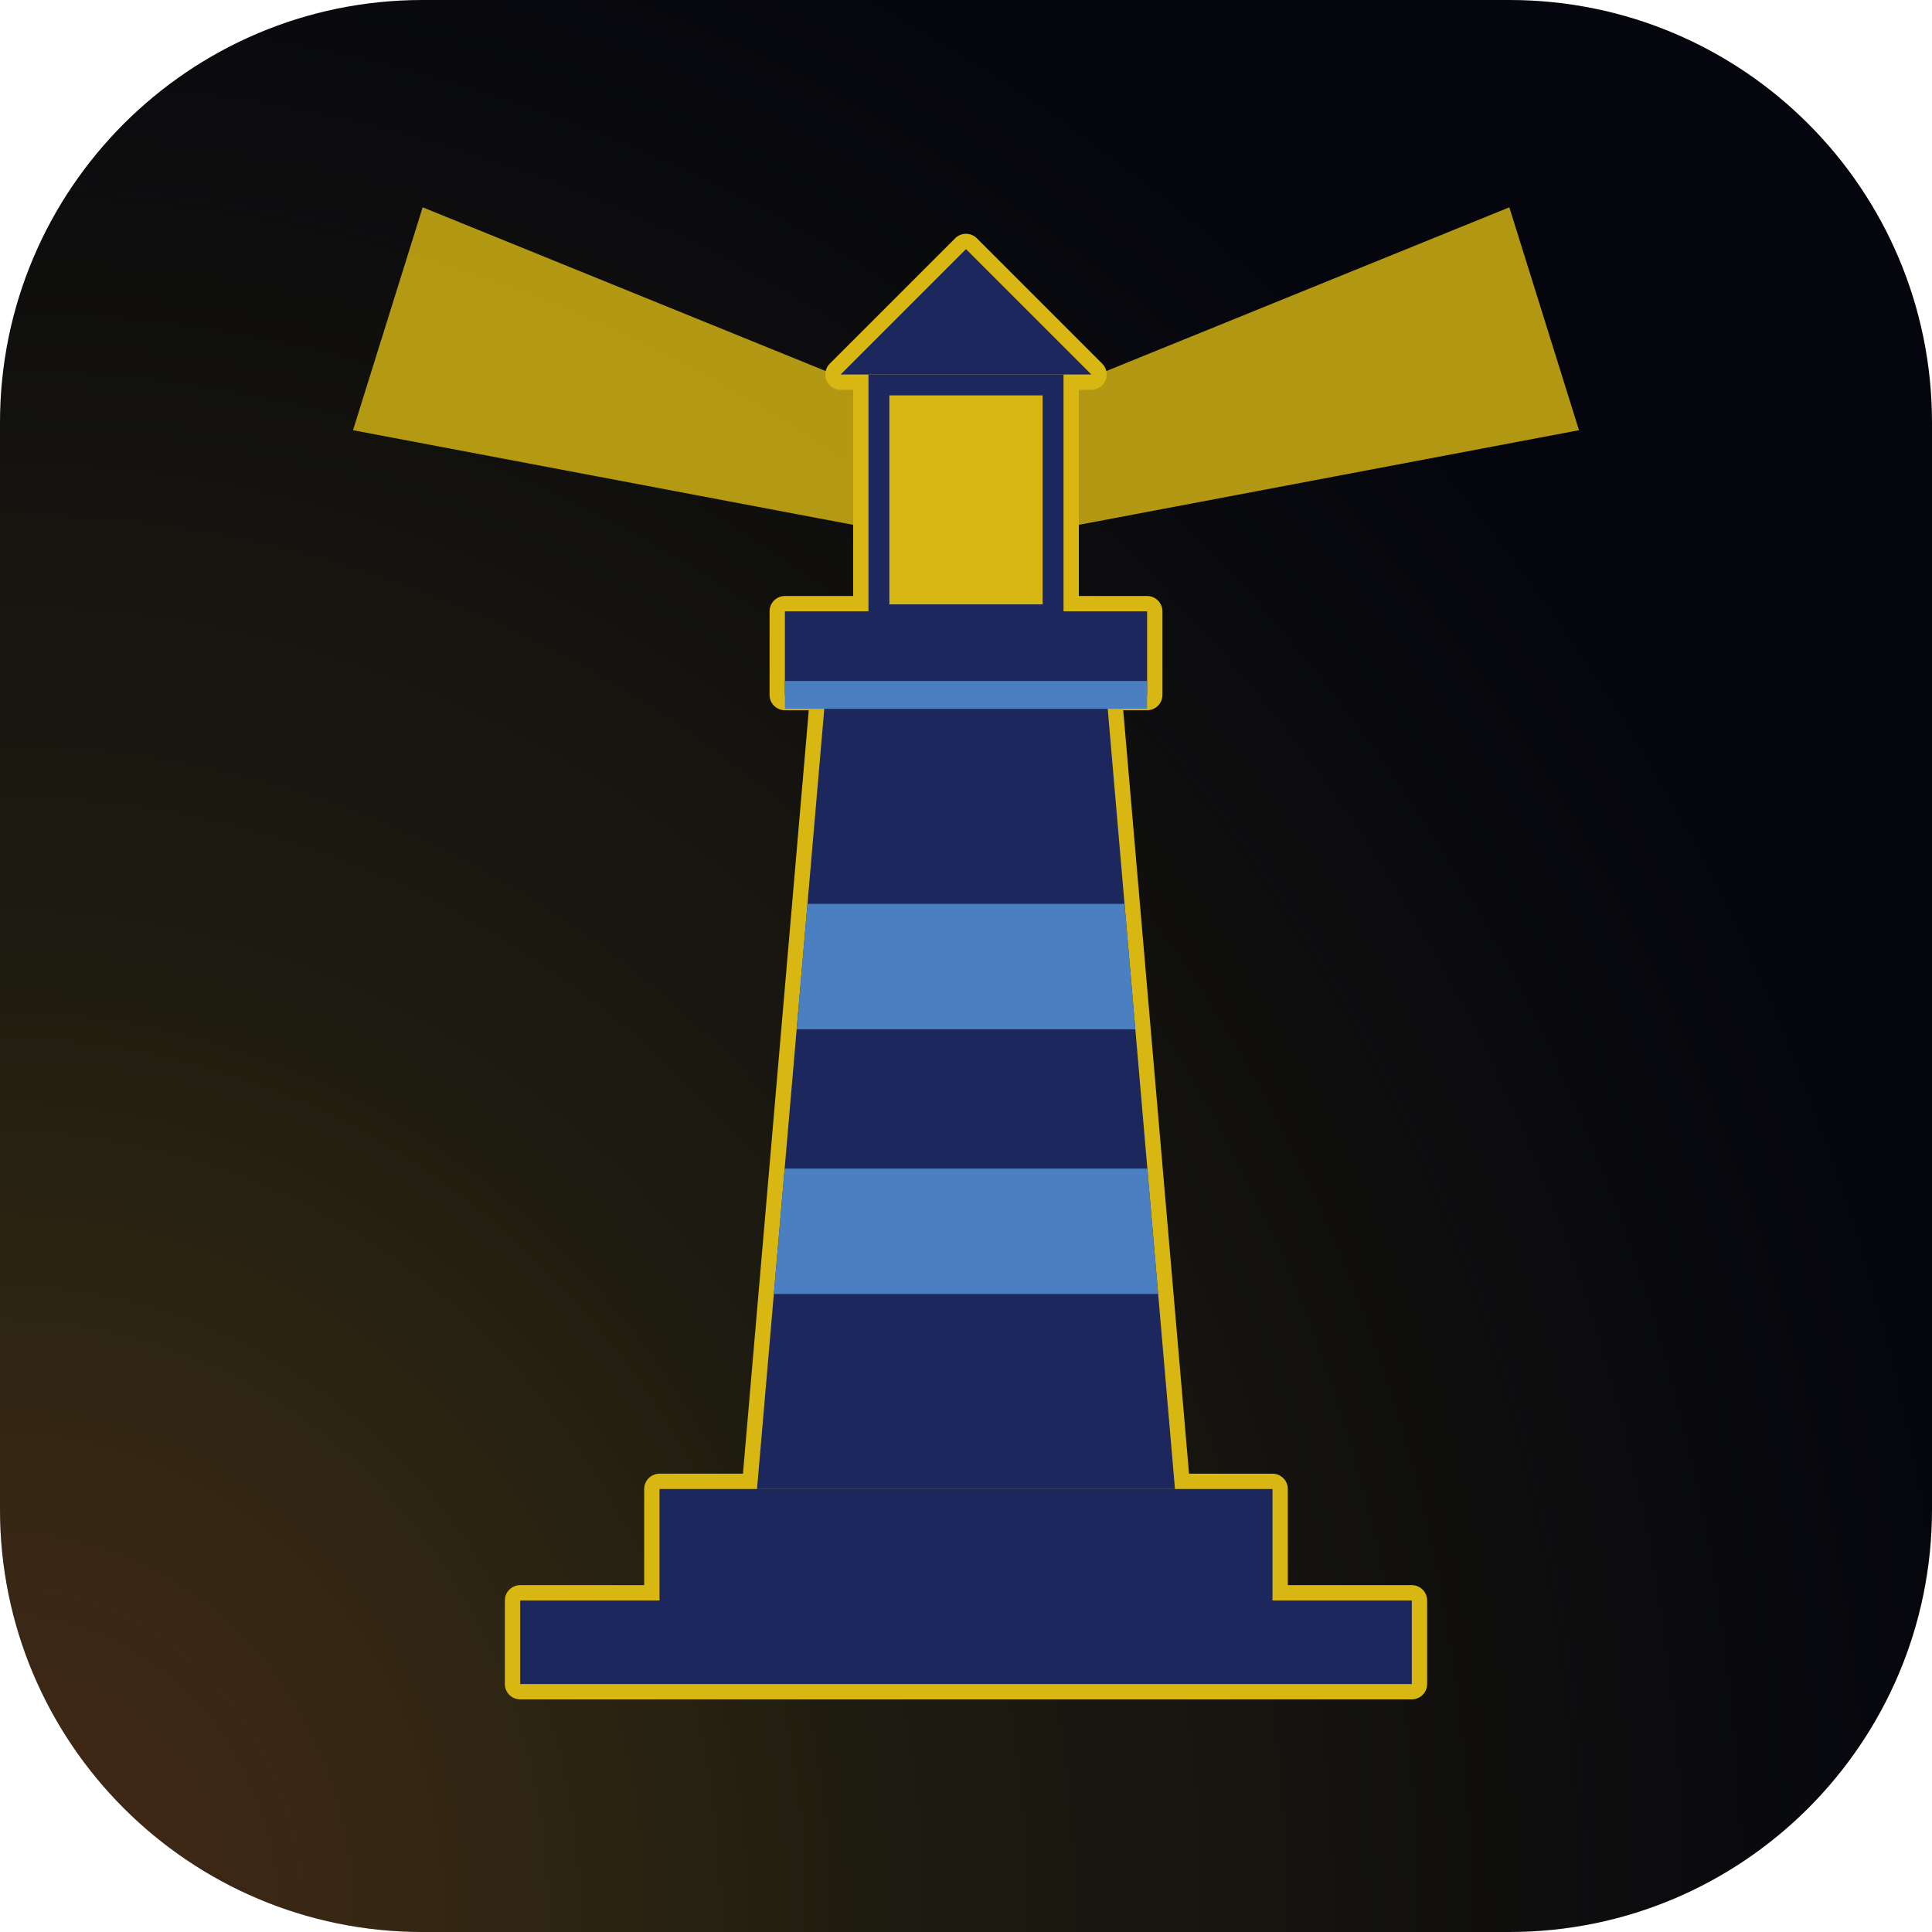
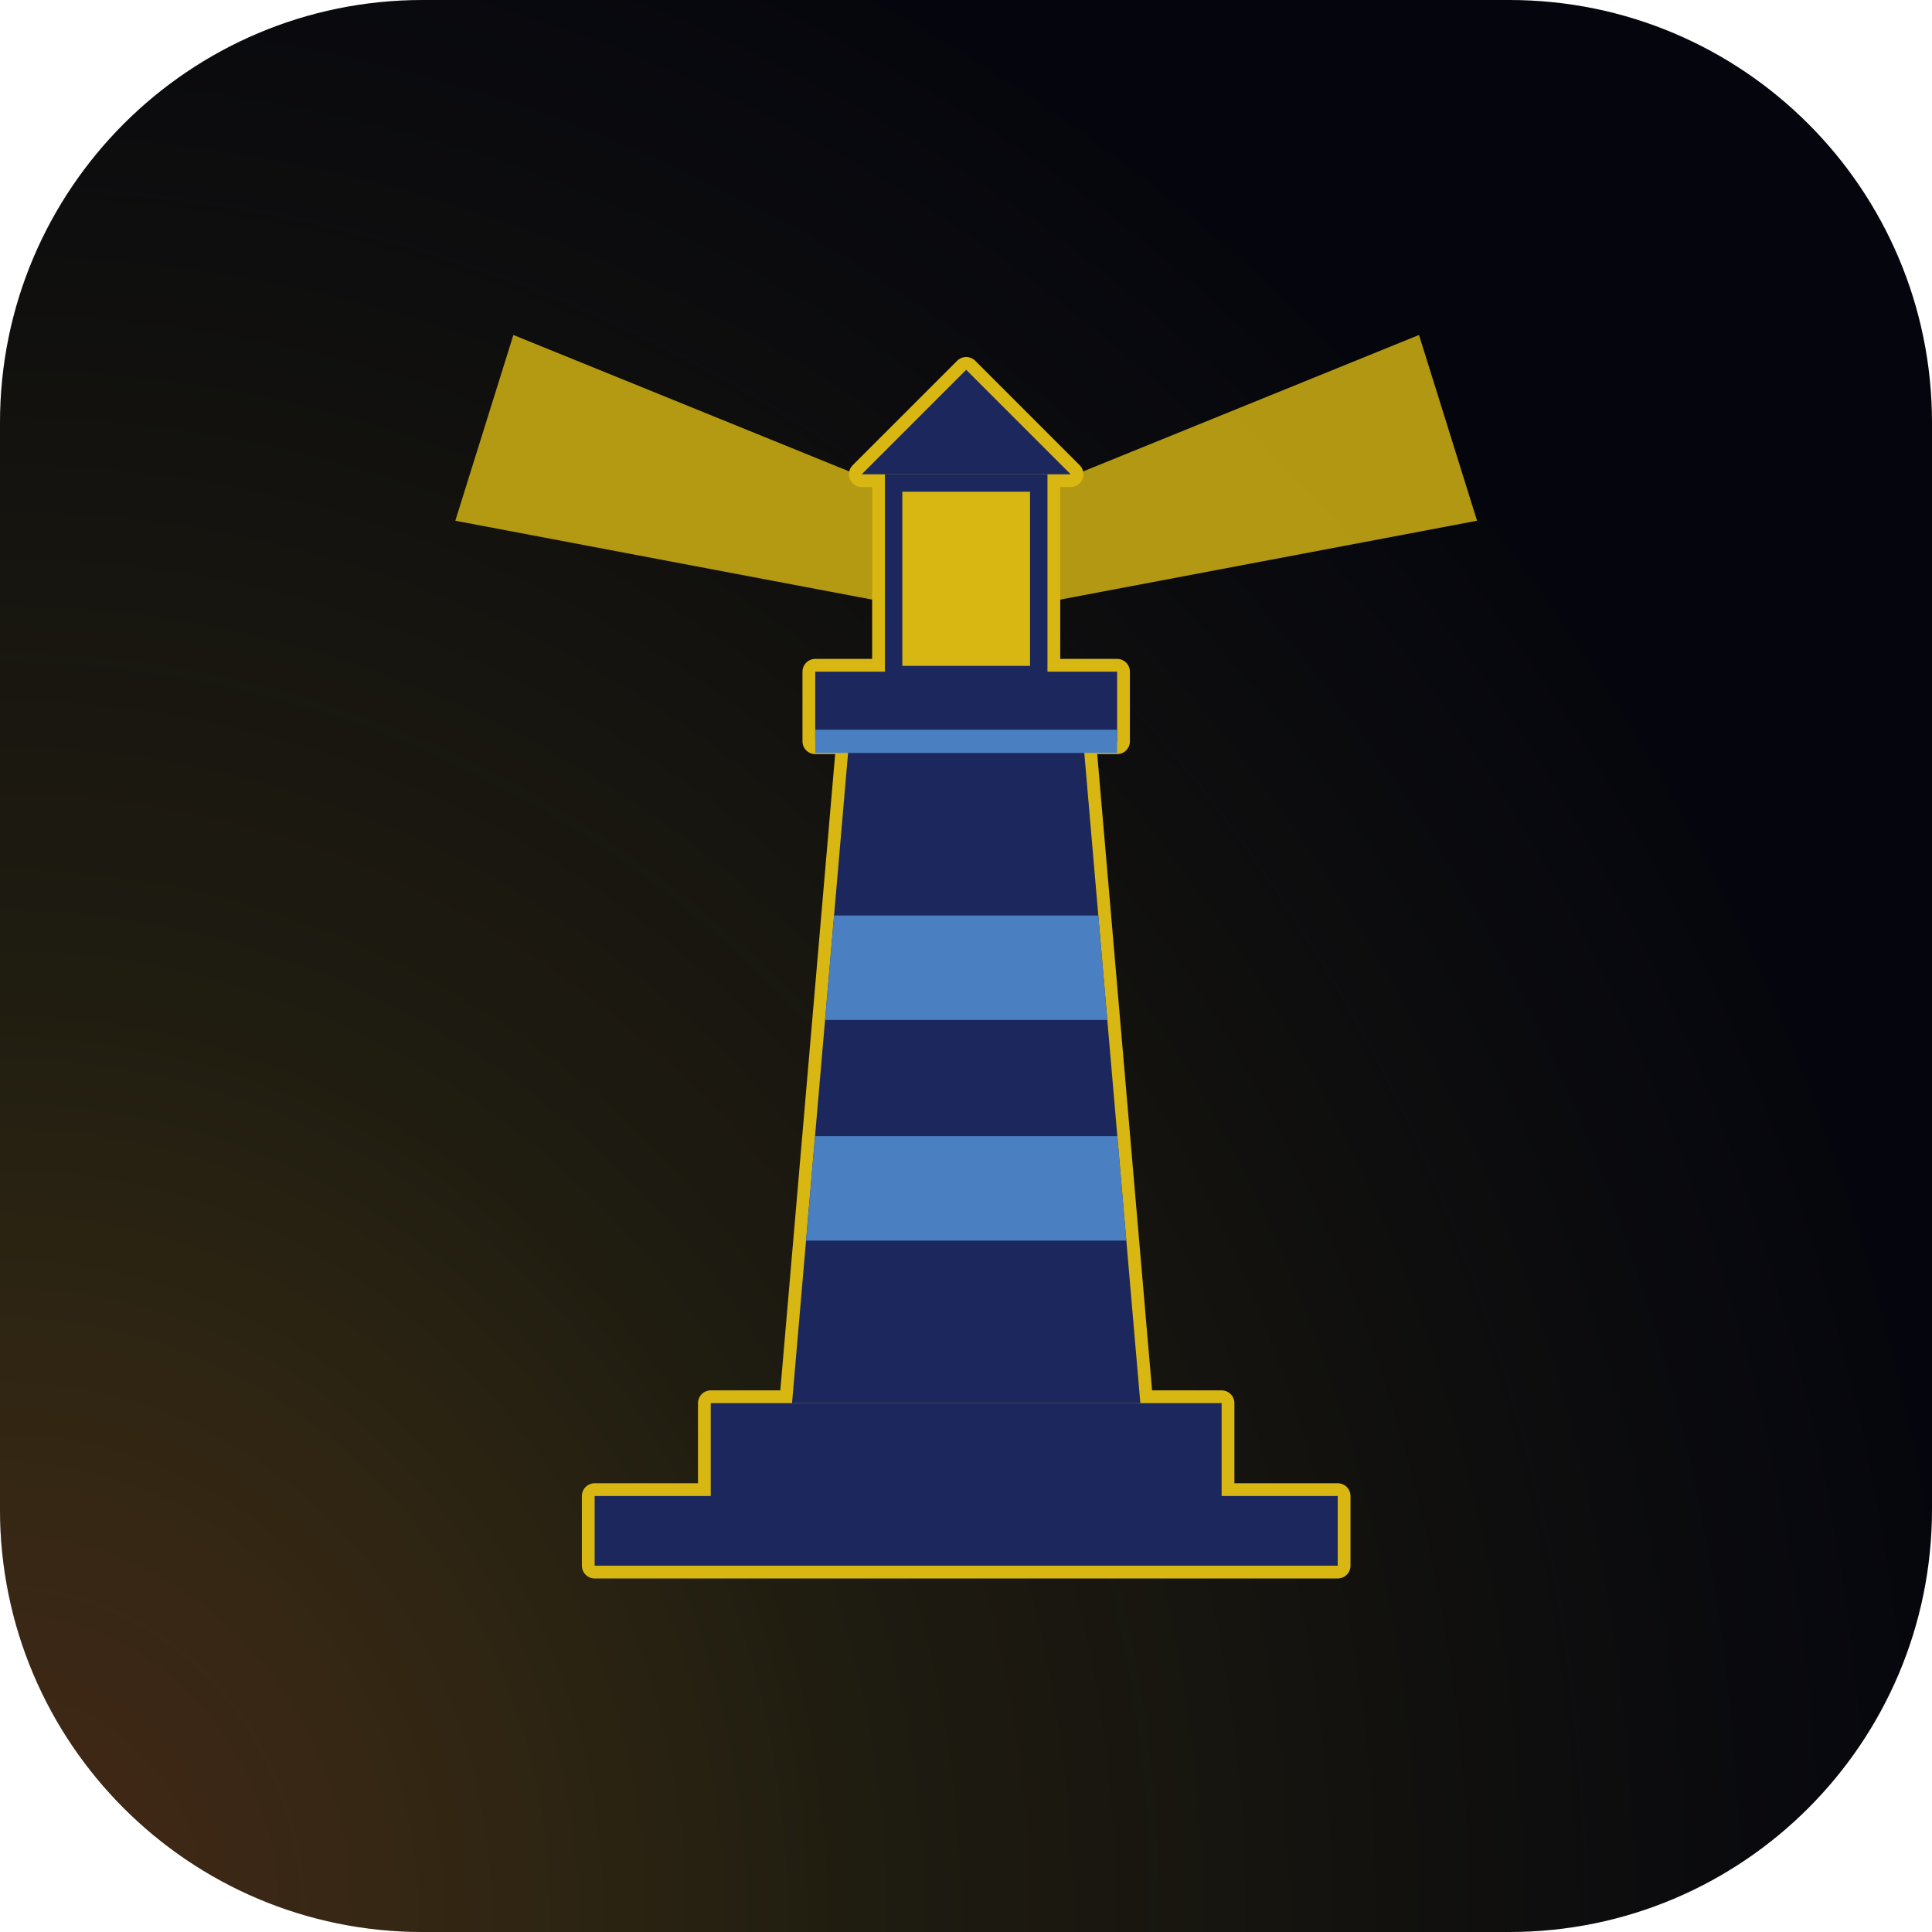
<svg xmlns="http://www.w3.org/2000/svg" viewBox="0 0 512 512">
  <rect width="512" height="512" rx="112" fill="#05060d" />
  <defs>
    <radialGradient id="candle" gradientUnits="userSpaceOnUse" cx="0" cy="0" r="1" gradientTransform="translate(0 512) scale(560 620)">
      <stop offset="0" stop-color="#c96a2b" stop-opacity="0.32" />
      <stop offset=".4" stop-color="#e6c62a" stop-opacity="0.120" />
      <stop offset=".68" stop-color="#e6c62a" stop-opacity="0.051" />
      <stop offset=".94" stop-color="#e6c62a" stop-opacity="0" />
    </radialGradient>
  </defs>
  <rect width="512" height="512" rx="112" fill="url(#candle)" />
-   <svg x="71.4" y="18.0" width="369.2" height="480" viewBox="0 0 100 130">
+   <svg x="102.2" y="58.0" width="307.7" height="400" viewBox="0 0 100 130">
    <g fill="none" stroke="#d8b713" stroke-width="2.2" stroke-linejoin="round" stroke-linecap="round">
      <rect x="18" y="110" width="64" height="6" />
      <rect x="28" y="102" width="44" height="9" />
      <polygon points="35,102 65,102 60,44 40,44" />
      <rect x="37" y="39" width="26" height="6" />
      <rect x="43" y="22" width="14" height="18" />
      <polygon points="41,22 59,22 50,13" />
    </g>
    <defs>
      <clipPath id="tower">
        <polygon points="35,102 65,102 60,44 40,44" />
      </clipPath>
    </defs>
    <polygon points="43,23 43,33 6,26 11,10" fill="#d8b713" opacity="0.82" />
    <polygon points="57,23 57,33 94,26 89,10" fill="#d8b713" opacity="0.82" />
    <rect x="18" y="110" width="64" height="6" fill="#1c275e" />
    <rect x="28" y="102" width="44" height="9" fill="#1c275e" />
    <polygon points="35,102 65,102 60,44 40,44" fill="#1c275e" />
    <rect x="0" y="60" width="100" height="9" fill="#4a7fc1" clip-path="url(#tower)" />
    <rect x="0" y="79" width="100" height="9" fill="#4a7fc1" clip-path="url(#tower)" />
    <rect x="37" y="39" width="26" height="6" fill="#1c275e" />
    <rect x="37" y="44" width="26" height="2" fill="#4a7fc1" />
    <rect x="43" y="22" width="14" height="18" fill="#1c275e" />
    <rect x="44.5" y="23.5" width="11" height="15" fill="#d8b713" />
    <polygon points="41,22 59,22 50,13" fill="#1c275e" />
  </svg>
</svg>
